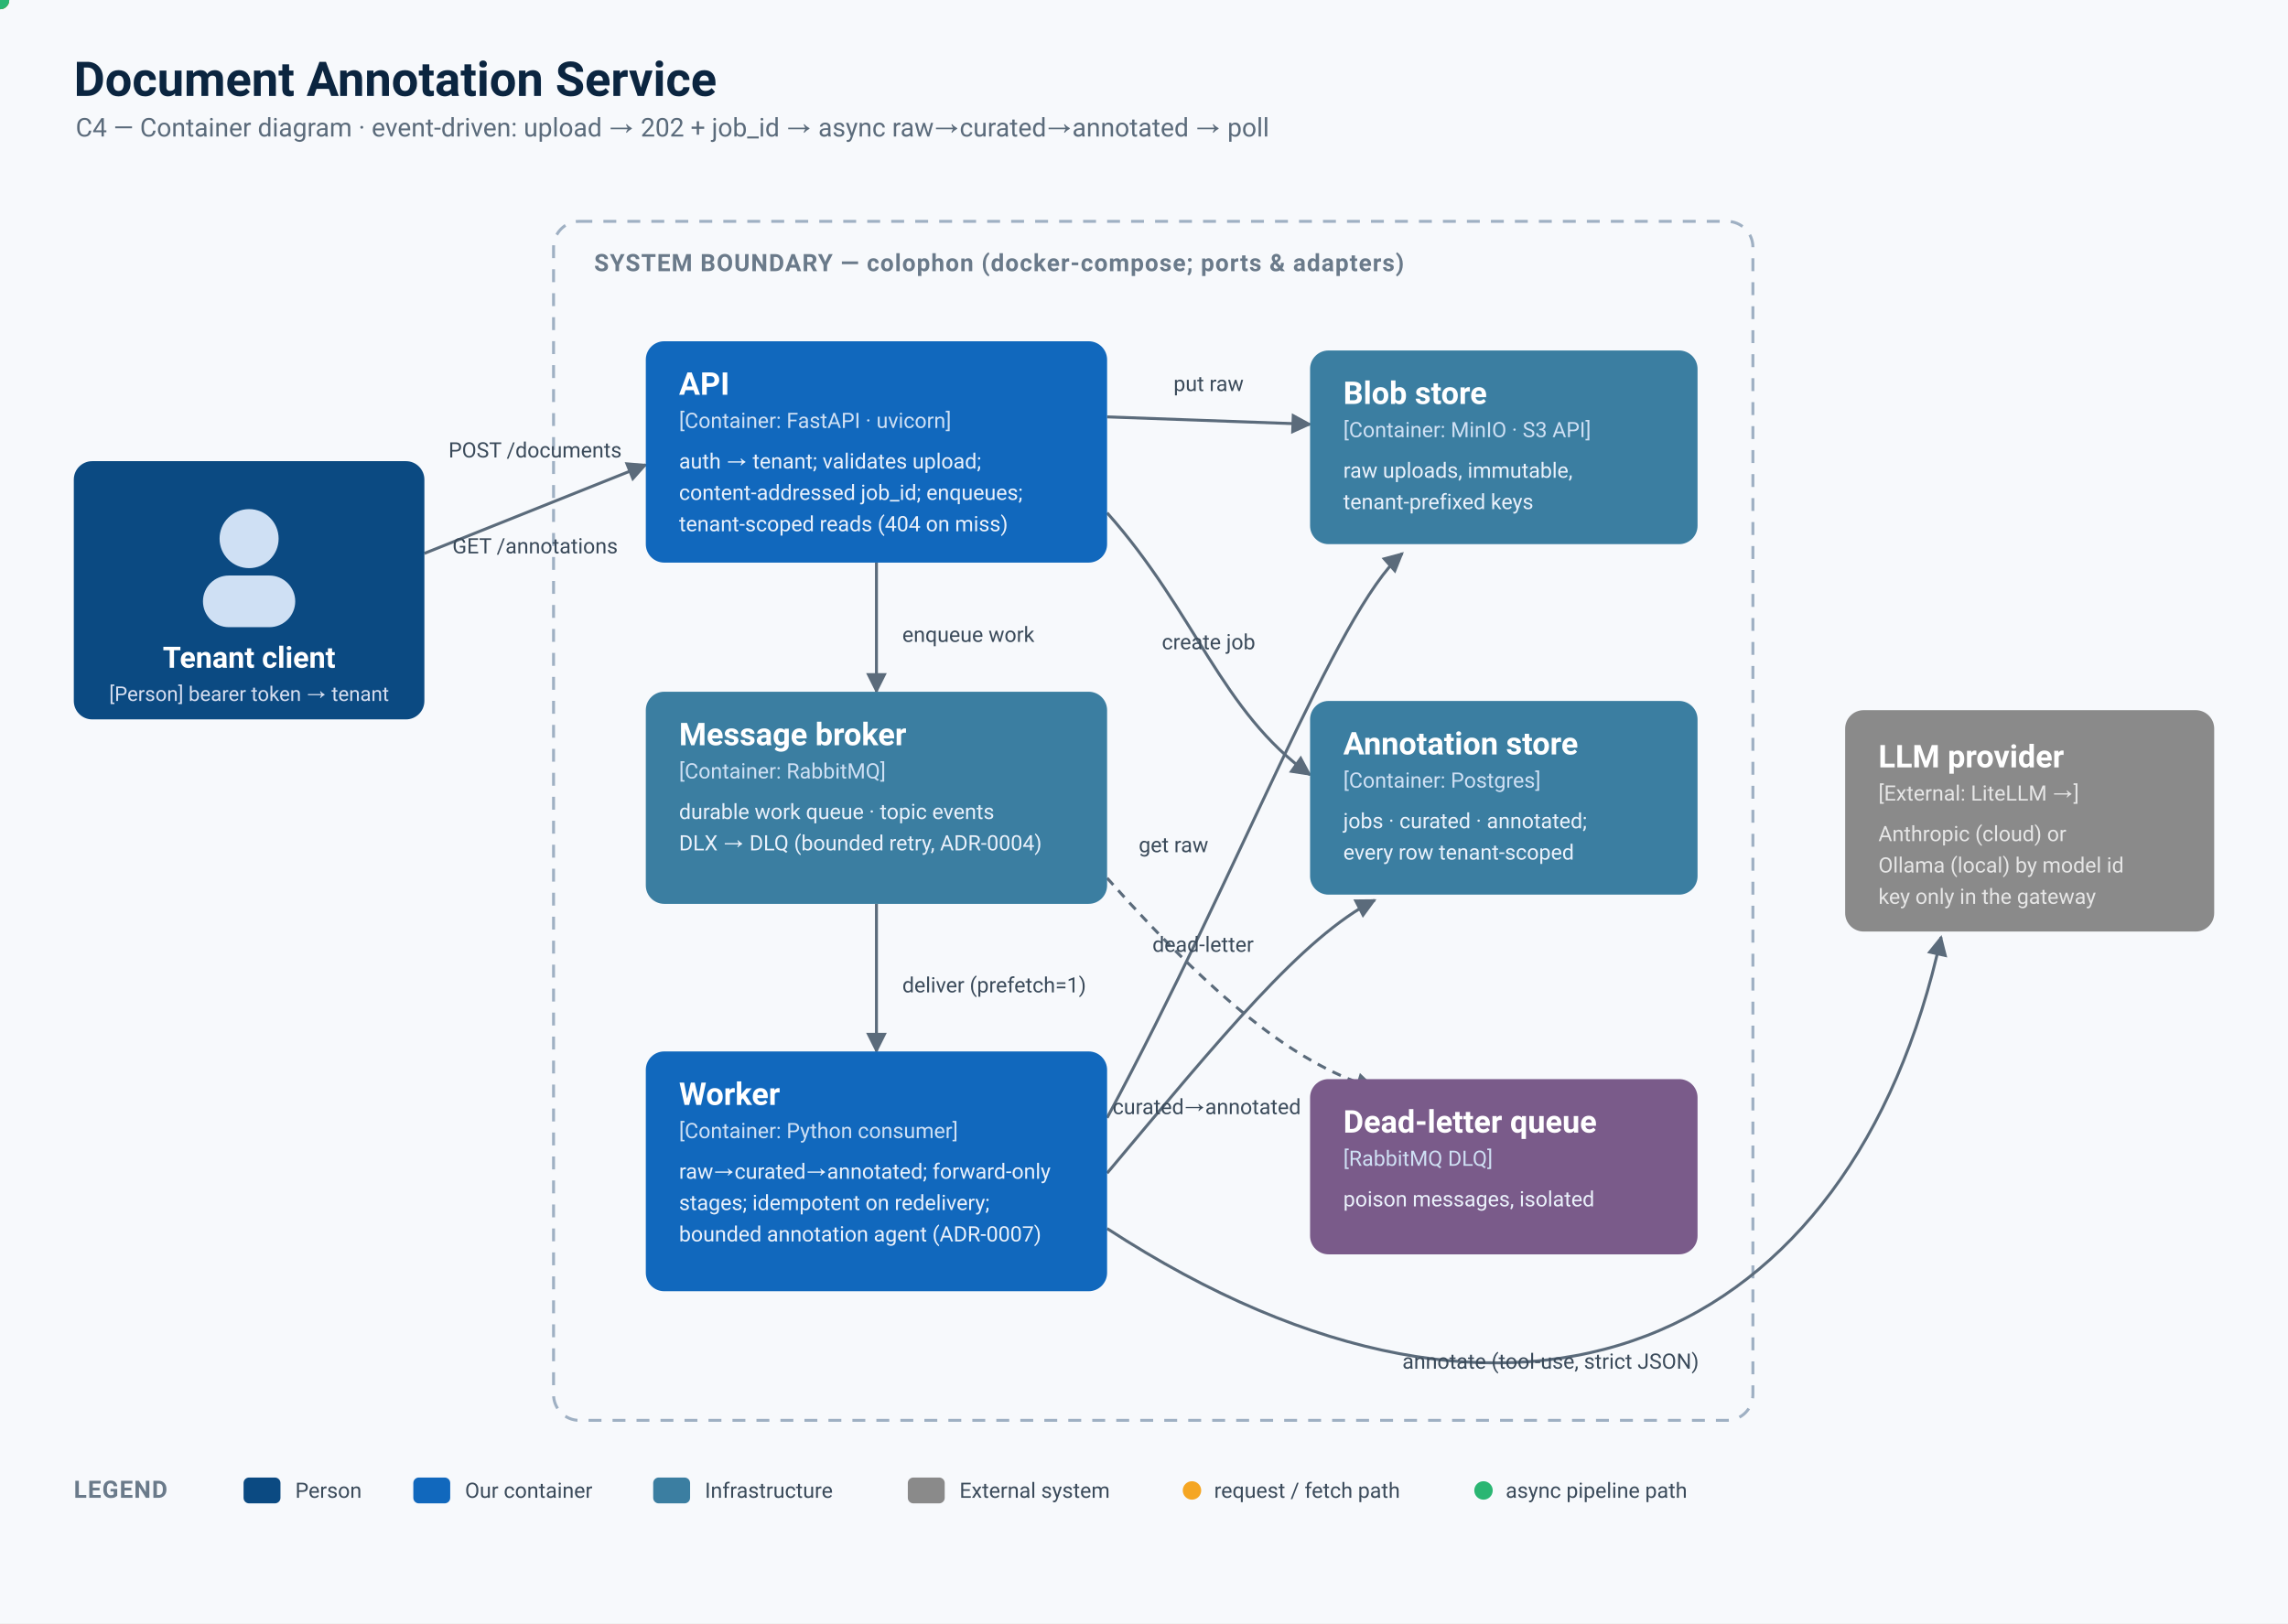
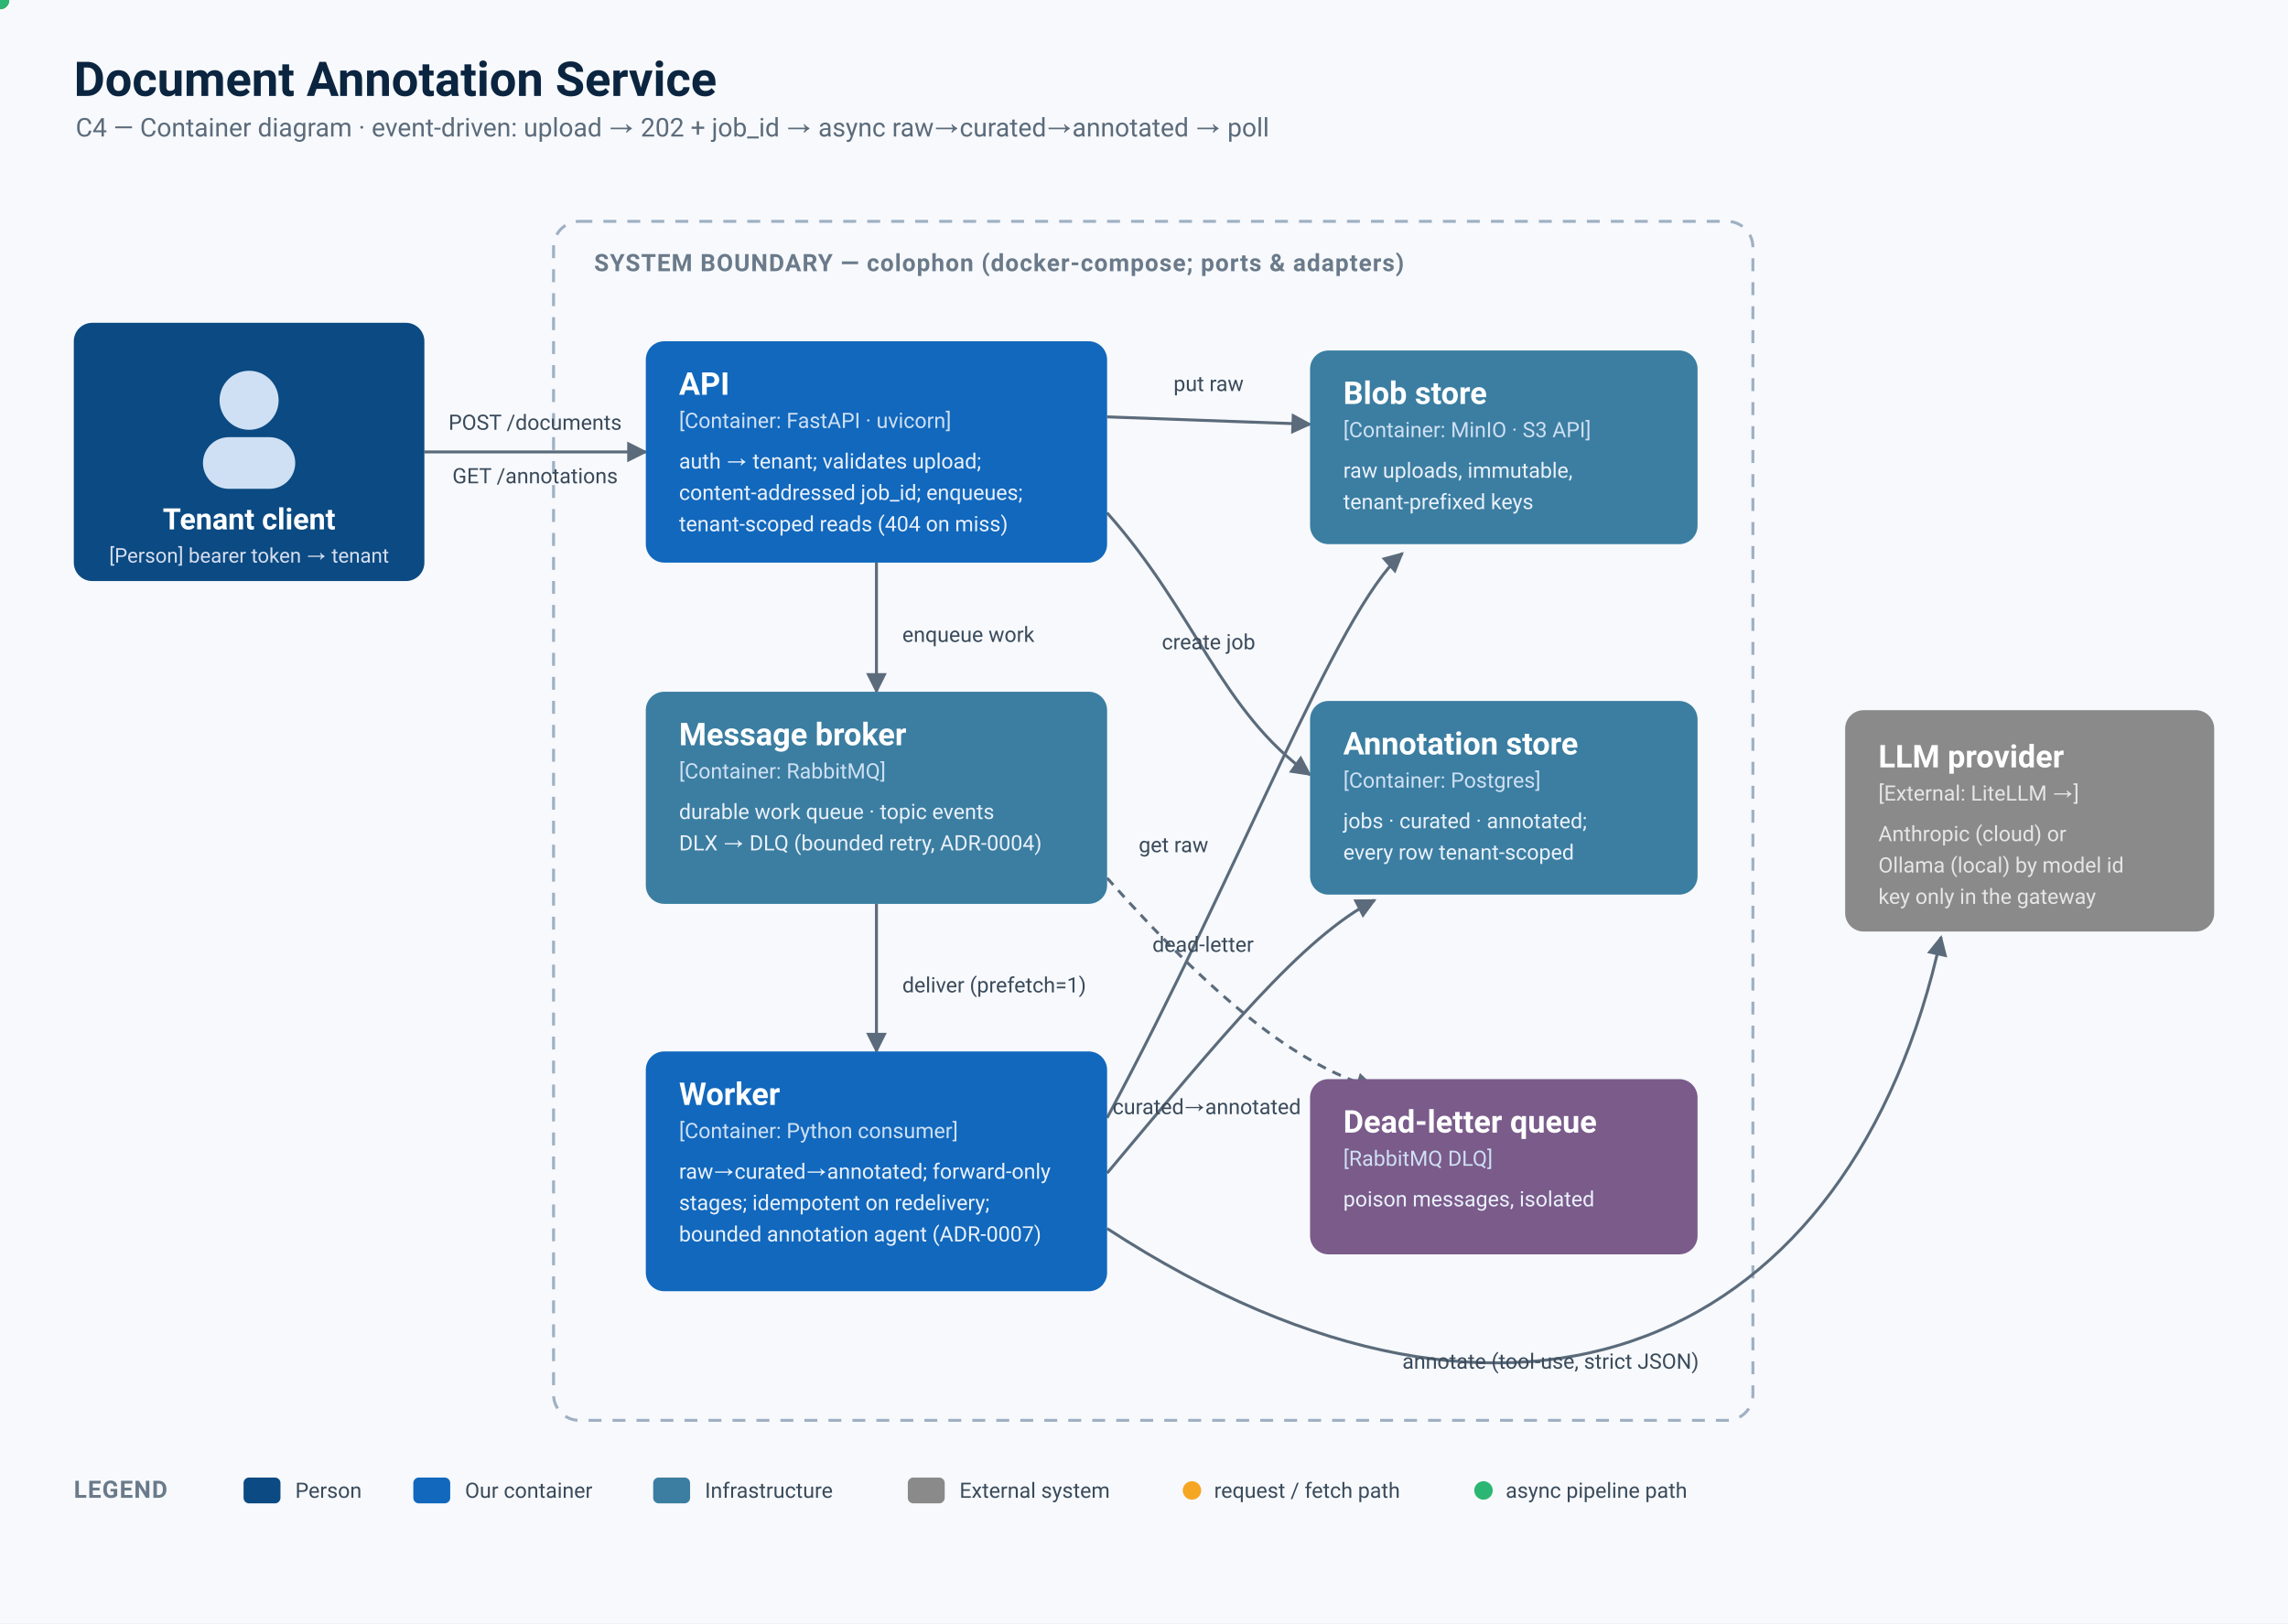
<svg xmlns="http://www.w3.org/2000/svg" viewBox="0 0 1240 880" font-family="-apple-system, Segoe UI, Roboto, Helvetica, Arial, sans-serif" role="img" aria-label="C4 container diagram of the Document Annotation Service">
  <defs>
    <marker id="arrow" viewBox="0 0 10 10" refX="9" refY="5" markerWidth="7" markerHeight="7" orient="auto-start-reverse">
      <path d="M0,0 L10,5 L0,10 z" fill="#5b6b7b" />
    </marker>
    <style>
      .title   { font-size: 26px; font-weight: 700; fill: #0b2540; }
      .subtitle{ font-size: 14px; fill: #5b6b7b; }
      .bname   { font-size: 17px; font-weight: 700; fill: #ffffff; }
      .btype   { font-size: 11.5px; fill: #cfe0f4; }
      .bdesc   { font-size: 11.5px; fill: #eaf1fb; }
      .pname   { font-size: 16px; font-weight: 700; fill: #ffffff; }
      .ptype   { font-size: 11px; fill: #d6def0; }
      .ext     { fill: #ffffff; }
      .exttype { fill: #e6e6e6; }
      .edge    { stroke: #5b6b7b; stroke-width: 1.6; fill: none; }
      .edgelbl { font-size: 11.5px; fill: #3a4a5a; }
      .blbl    { font-size: 13px; font-weight: 600; fill: #6a7a8a; letter-spacing: .04em; }
      .legend  { font-size: 11.5px; fill: #3a4a5a; }
    </style>
  </defs>
  <rect x="0" y="0" width="1240" height="880" fill="#f7f9fc" />
  <text x="40" y="52" class="title">Document Annotation Service</text>
  <text x="41" y="74" class="subtitle">C4 — Container diagram · event-driven: upload → 202 + job_id → async raw→curated→annotated → poll</text>
  <rect x="300" y="120" width="650" height="650" rx="14" fill="none" stroke="#9fb0c3" stroke-width="1.6" stroke-dasharray="7 6" />
  <text x="322" y="147" class="blbl">SYSTEM BOUNDARY — colophon (docker-compose; ports &amp; adapters)</text>
-   <path id="p_req" d="M230,300 L350,252" class="edge" marker-end="url(#arrow)" />
+   <path id="p_req" d="M230,245 L350,245" class="edge" marker-end="url(#arrow)" />
  <path id="p_enq" d="M475,305 L475,375" class="edge" marker-end="url(#arrow)" />
  <path id="p_del" d="M475,490 L475,570" class="edge" marker-end="url(#arrow)" />
  <path id="p_put" d="M600,226 L710,230" class="edge" marker-end="url(#arrow)" />
  <path id="p_job" d="M600,278 C648,332 662,386 710,420" class="edge" marker-end="url(#arrow)" />
  <path id="p_get" d="M600,606 C672,472 724,332 760,300" class="edge" marker-end="url(#arrow)" />
  <path id="p_wr" d="M600,636 C662,562 706,508 745,488" class="edge" marker-end="url(#arrow)" />
  <path id="p_llm" d="M600,666 C824,812 1004,728 1052,508" class="edge" marker-end="url(#arrow)" />
  <path id="p_dlq" d="M600,476 C664,548 706,578 745,590" class="edge" stroke-dasharray="5 4" marker-end="url(#arrow)" />
-   <text x="290" y="248" text-anchor="middle" class="edgelbl" font-size="10.5">POST /documents</text>
-   <text x="290" y="300" text-anchor="middle" class="edgelbl" font-size="10.5">GET /annotations</text>
+   <text x="290" y="233" text-anchor="middle" class="edgelbl" font-size="10.5">POST /documents</text>
+   <text x="290" y="262" text-anchor="middle" class="edgelbl" font-size="10.5">GET /annotations</text>
  <text x="489" y="348" class="edgelbl">enqueue work</text>
  <text x="489" y="538" class="edgelbl">deliver (prefetch=1)</text>
  <text x="655" y="212" text-anchor="middle" class="edgelbl">put raw</text>
  <text x="655" y="352" text-anchor="middle" class="edgelbl">create job</text>
  <text x="636" y="462" text-anchor="middle" class="edgelbl">get raw</text>
  <text x="654" y="604" text-anchor="middle" class="edgelbl" font-size="10.5">curated→annotated</text>
  <text x="652" y="516" text-anchor="middle" class="edgelbl">dead-letter</text>
  <text x="760" y="742" class="edgelbl">annotate (tool-use, strict JSON)</text>
  <g>
-     <rect x="40" y="250" width="190" height="140" rx="10" fill="#0b4a82" />
-     <circle cx="135" cy="292" r="16" fill="#cfe0f4" />
-     <rect x="110" y="312" width="50" height="28" rx="14" fill="#cfe0f4" />
-     <text x="135" y="362" text-anchor="middle" class="pname">Tenant client</text>
-     <text x="135" y="380" text-anchor="middle" class="ptype">[Person] bearer token → tenant</text>
+     <rect x="40" y="175" width="190" height="140" rx="10" fill="#0b4a82" />
+     <circle cx="135" cy="217" r="16" fill="#cfe0f4" />
+     <rect x="110" y="237" width="50" height="28" rx="14" fill="#cfe0f4" />
+     <text x="135" y="287" text-anchor="middle" class="pname">Tenant client</text>
+     <text x="135" y="305" text-anchor="middle" class="ptype">[Person] bearer token → tenant</text>
  </g>
  <g>
    <rect x="350" y="185" width="250" height="120" rx="10" fill="#1168bd" />
    <text x="368" y="214" class="bname">API</text>
    <text x="368" y="232" class="btype">[Container: FastAPI · uvicorn]</text>
    <text x="368" y="254" class="bdesc">auth → tenant; validates upload;</text>
    <text x="368" y="271" class="bdesc">content-addressed job_id; enqueues;</text>
    <text x="368" y="288" class="bdesc">tenant-scoped reads (404 on miss)</text>
  </g>
  <g>
    <rect x="350" y="375" width="250" height="115" rx="10" fill="#3b7ea1" />
    <text x="368" y="404" class="bname">Message broker</text>
    <text x="368" y="422" class="btype">[Container: RabbitMQ]</text>
    <text x="368" y="444" class="bdesc">durable work queue · topic events</text>
    <text x="368" y="461" class="bdesc">DLX → DLQ (bounded retry, ADR-0004)</text>
  </g>
  <g>
    <rect x="350" y="570" width="250" height="130" rx="10" fill="#1168bd" />
    <text x="368" y="599" class="bname">Worker</text>
    <text x="368" y="617" class="btype">[Container: Python consumer]</text>
    <text x="368" y="639" class="bdesc">raw→curated→annotated; forward-only</text>
    <text x="368" y="656" class="bdesc">stages; idempotent on redelivery;</text>
    <text x="368" y="673" class="bdesc">bounded annotation agent (ADR-0007)</text>
  </g>
  <g>
    <rect x="710" y="190" width="210" height="105" rx="10" fill="#3b7ea1" />
    <text x="728" y="219" class="bname">Blob store</text>
    <text x="728" y="237" class="btype">[Container: MinIO · S3 API]</text>
    <text x="728" y="259" class="bdesc">raw uploads, immutable,</text>
    <text x="728" y="276" class="bdesc">tenant-prefixed keys</text>
  </g>
  <g>
    <rect x="710" y="380" width="210" height="105" rx="10" fill="#3b7ea1" />
    <text x="728" y="409" class="bname">Annotation store</text>
    <text x="728" y="427" class="btype">[Container: Postgres]</text>
    <text x="728" y="449" class="bdesc">jobs · curated · annotated;</text>
    <text x="728" y="466" class="bdesc">every row tenant-scoped</text>
  </g>
  <g>
    <rect x="710" y="585" width="210" height="95" rx="10" fill="#7a5b8a" />
    <text x="728" y="614" class="bname">Dead-letter queue</text>
    <text x="728" y="632" class="btype">[RabbitMQ DLQ]</text>
    <text x="728" y="654" class="bdesc">poison messages, isolated</text>
  </g>
  <g>
    <rect x="1000" y="385" width="200" height="120" rx="10" fill="#8a8a8a" />
    <text x="1018" y="416" class="bname ext">LLM provider</text>
    <text x="1018" y="434" class="btype exttype">[External: LiteLLM →]</text>
    <text x="1018" y="456" class="bdesc exttype">Anthropic (cloud) or</text>
    <text x="1018" y="473" class="bdesc exttype">Ollama (local) by model id</text>
    <text x="1018" y="490" class="bdesc exttype">key only in the gateway</text>
  </g>
  <g fill="#f5a623">
    <circle r="5">
      <animateMotion dur="2.6s" begin="0s" repeatCount="indefinite" rotate="auto">
        <mpath href="#p_req" />
      </animateMotion>
    </circle>
    <circle r="5">
      <animateMotion dur="2.6s" begin="0.5s" repeatCount="indefinite">
        <mpath href="#p_enq" />
      </animateMotion>
    </circle>
    <circle r="5">
      <animateMotion dur="2.6s" begin="1.0s" repeatCount="indefinite">
        <mpath href="#p_del" />
      </animateMotion>
    </circle>
    <circle r="5">
      <animateMotion dur="2.6s" begin="1.5s" repeatCount="indefinite">
        <mpath href="#p_get" />
      </animateMotion>
    </circle>
    <circle r="5" fill="#2bb673">
      <animateMotion dur="2.6s" begin="2.0s" repeatCount="indefinite">
        <mpath href="#p_llm" />
      </animateMotion>
    </circle>
    <circle r="5" fill="#2bb673">
      <animateMotion dur="2.6s" begin="2.4s" repeatCount="indefinite">
        <mpath href="#p_wr" />
      </animateMotion>
    </circle>
  </g>
  <g transform="translate(40,812)">
    <text x="0" y="0" class="blbl">LEGEND</text>
    <rect x="92" y="-11" width="20" height="14" rx="3" fill="#0b4a82" />
    <text x="120" y="0" class="legend">Person</text>
    <rect x="184" y="-11" width="20" height="14" rx="3" fill="#1168bd" />
    <text x="212" y="0" class="legend">Our container</text>
    <rect x="314" y="-11" width="20" height="14" rx="3" fill="#3b7ea1" />
    <text x="342" y="0" class="legend">Infrastructure</text>
    <rect x="452" y="-11" width="20" height="14" rx="3" fill="#8a8a8a" />
    <text x="480" y="0" class="legend">External system</text>
    <circle cx="606" cy="-4" r="5" fill="#f5a623" />
    <text x="618" y="0" class="legend">request / fetch path</text>
    <circle cx="764" cy="-4" r="5" fill="#2bb673" />
    <text x="776" y="0" class="legend">async pipeline path</text>
  </g>
</svg>
